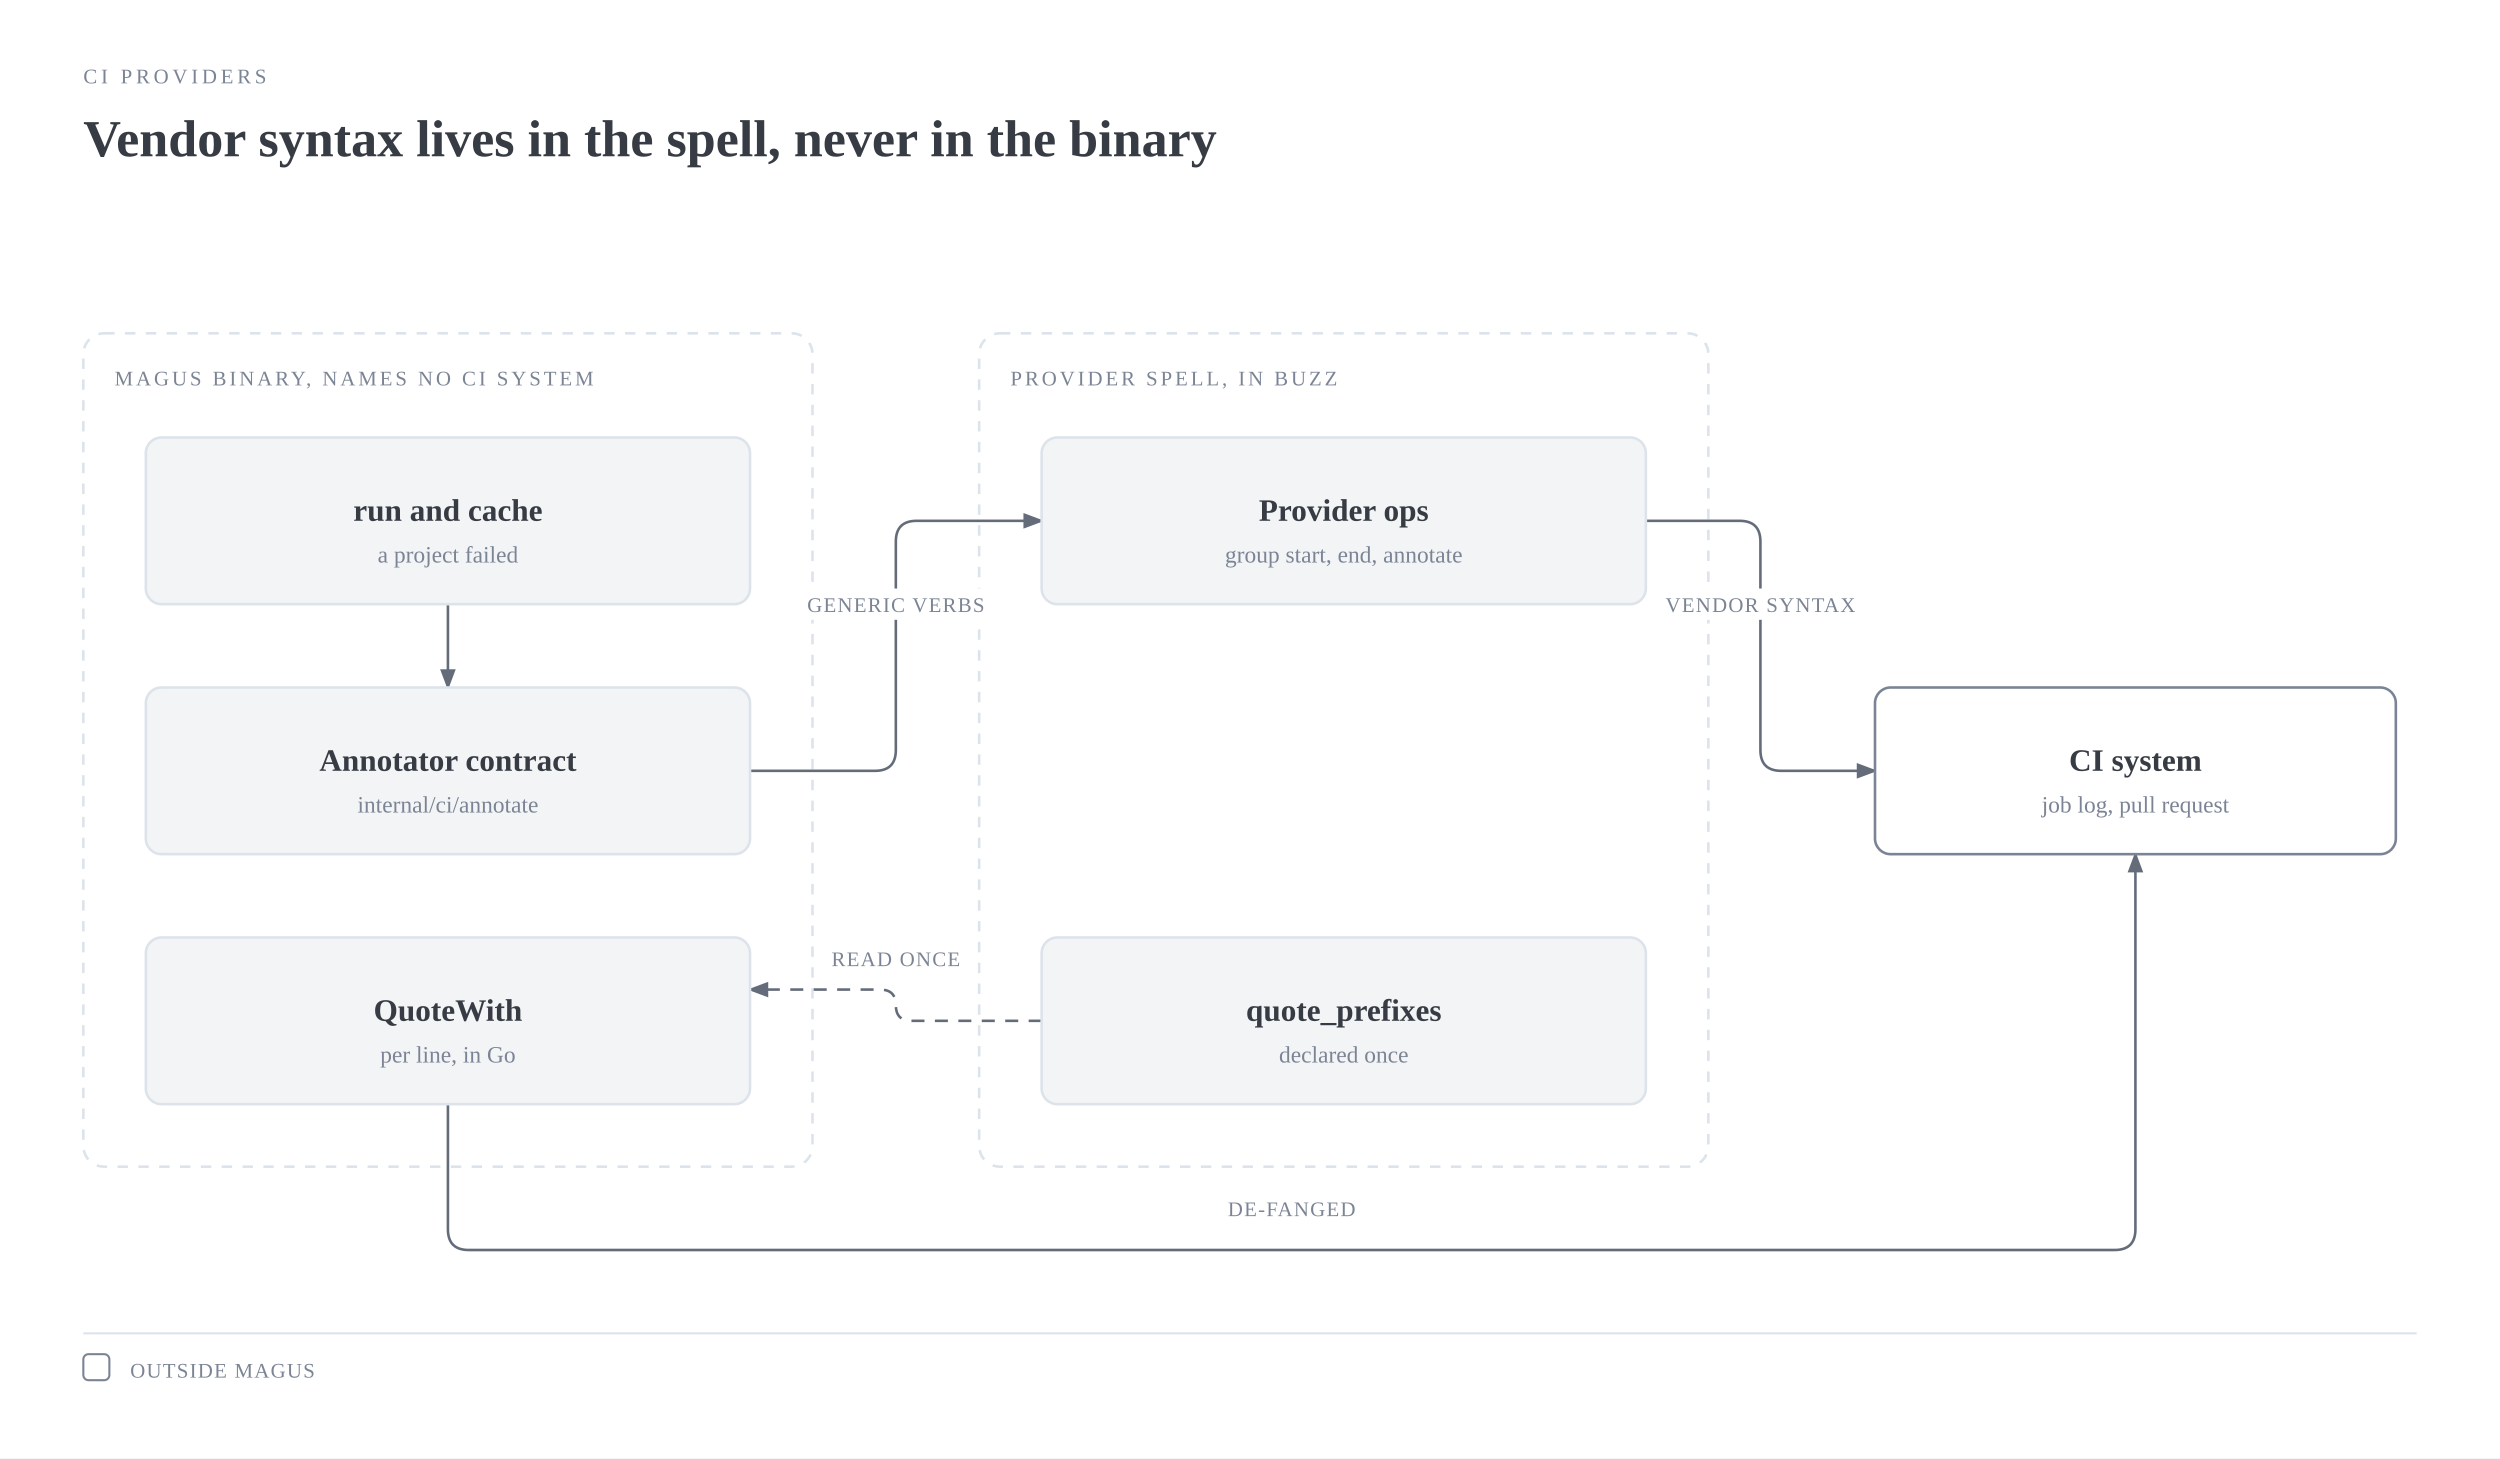
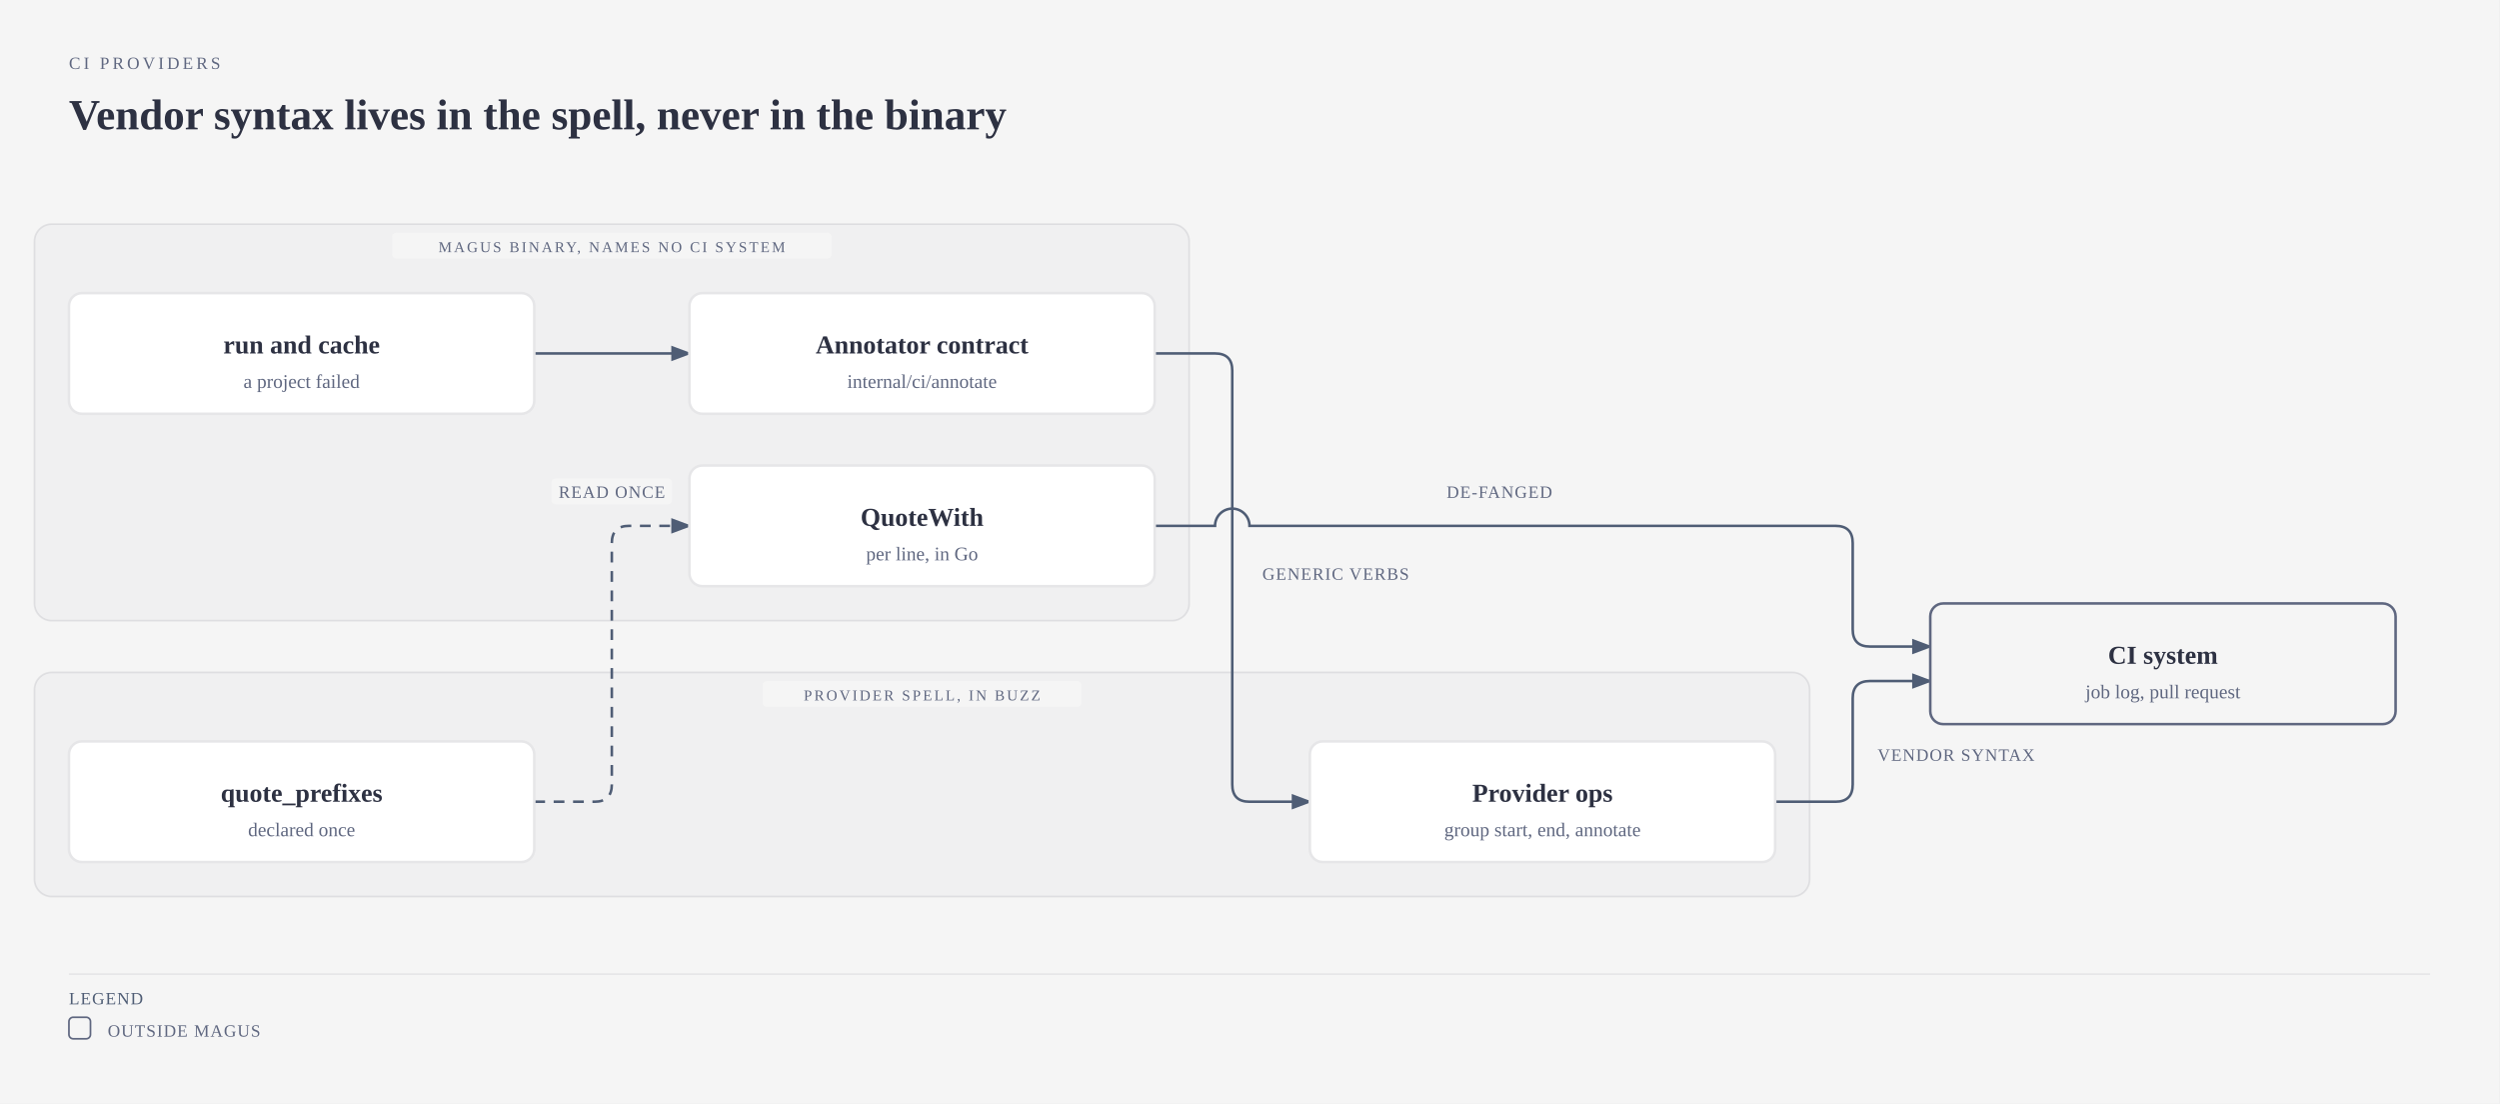
- <svg xmlns="http://www.w3.org/2000/svg" viewBox="0 0 960 560" width="960" height="560" role="img" aria-labelledby="ci-providers-title ci-providers-desc" class="magus-diagram">
+ <svg xmlns="http://www.w3.org/2000/svg" viewBox="0 0 1160 512" width="1160" height="512" role="img" aria-labelledby="ci-providers-title ci-providers-desc" class="magus-diagram">
  <defs>
    <marker id="ci-providers-arrow-default" markerWidth="8" markerHeight="6" refX="7" refY="3" orient="auto">
-       <polygon points="0 0, 8 3, 0 6" fill="#646b79" />
+       <polygon points="0 0, 8 3, 0 6" fill="#4f5d75" />
    </marker>
    <marker id="ci-providers-arrow-accent" markerWidth="8" markerHeight="6" refX="7" refY="3" orient="auto">
-       <polygon points="0 0, 8 3, 0 6" fill="#bc4c00" />
+       <polygon points="0 0, 8 3, 0 6" fill="#eb6c36" />
    </marker>
    <marker id="ci-providers-arrow-link" markerWidth="8" markerHeight="6" refX="7" refY="3" orient="auto">
      <polygon points="0 0, 8 3, 0 6" fill="#2e5aa8" />
    </marker>
  </defs>
-   <rect width="100%" height="100%" fill="#ffffff" />
-   <text x="32" y="32" fill="#7b8495" font-size="8" font-family="var(--pico-font-family-monospace, monospace)" style="font-variant-ligatures:none" letter-spacing="0.18em">CI PROVIDERS</text>
-   <text x="32" y="60" fill="#373c44" font-size="20" font-weight="600" font-family="var(--pico-font-family, sans-serif)">Vendor syntax lives in the spell, never in the binary</text>
+   <rect width="100%" height="100%" fill="#f5f5f5" />
+   <text x="32" y="32" fill="#5f6780" font-size="8" font-family="var(--pico-font-family-monospace, monospace)" style="font-variant-ligatures:none" letter-spacing="0.18em">CI PROVIDERS</text>
+   <text x="32" y="60" fill="#2d3142" font-size="20" font-weight="600" font-family="var(--pico-font-family, sans-serif)">Vendor syntax lives in the spell, never in the binary</text>
  <g transform="translate(0,40)">
-     <rect x="32" y="88" width="280" height="320" rx="8" fill="none" stroke="#dce3eb" stroke-width="1" stroke-dasharray="4,4" />
-     <text x="44" y="108" fill="#7b8495" font-size="8" font-family="var(--pico-font-family-monospace, monospace)" style="font-variant-ligatures:none" letter-spacing="0.14em">MAGUS BINARY, NAMES NO CI SYSTEM</text>
-     <rect x="376" y="88" width="280" height="320" rx="8" fill="none" stroke="#dce3eb" stroke-width="1" stroke-dasharray="4,4" />
-     <text x="388" y="108" fill="#7b8495" font-size="8" font-family="var(--pico-font-family-monospace, monospace)" style="font-variant-ligatures:none" letter-spacing="0.14em">PROVIDER SPELL, IN BUZZ</text>
-     <path d="M 172 192 L 172 224" fill="none" stroke="#646b79" stroke-width="1" marker-end="url(#ci-providers-arrow-default)" />
-     <path d="M 288 256 L 336 256 Q 344 256 344 248 L 344 168 Q 344 160 352 160 L 400 160" fill="none" stroke="#646b79" stroke-width="1" marker-end="url(#ci-providers-arrow-default)" />
-     <path d="M 632 160 L 668 160 Q 676 160 676 168 L 676 248 Q 676 256 684 256 L 720 256" fill="none" stroke="#646b79" stroke-width="1" marker-end="url(#ci-providers-arrow-default)" />
-     <path d="M 400 352 L 350 352 Q 344 352 344 346 L 344 346 Q 344 340 338 340 L 288 340" fill="none" stroke="#646b79" stroke-width="1" stroke-dasharray="5,4" marker-end="url(#ci-providers-arrow-default)" />
-     <path d="M 172 384 L 172 432 Q 172 440 180 440 L 812 440 Q 820 440 820 432 L 820 288" fill="none" stroke="#646b79" stroke-width="1" marker-end="url(#ci-providers-arrow-default)" />
-     <rect x="306" y="186" width="76" height="12" rx="2" fill="#ffffff" />
-     <text x="344" y="195" fill="#7b8495" font-size="8" font-family="var(--pico-font-family-monospace, monospace)" style="font-variant-ligatures:none" text-anchor="middle" letter-spacing="0.06em">GENERIC VERBS</text>
-     <rect x="638" y="186" width="76" height="12" rx="2" fill="#ffffff" />
-     <text x="676" y="195" fill="#7b8495" font-size="8" font-family="var(--pico-font-family-monospace, monospace)" style="font-variant-ligatures:none" text-anchor="middle" letter-spacing="0.06em">VENDOR SYNTAX</text>
-     <rect x="316" y="322" width="56" height="12" rx="2" fill="#ffffff" />
-     <text x="344" y="331" fill="#7b8495" font-size="8" font-family="var(--pico-font-family-monospace, monospace)" style="font-variant-ligatures:none" text-anchor="middle" letter-spacing="0.06em">READ ONCE</text>
-     <rect x="468" y="418" width="56" height="12" rx="2" fill="#ffffff" />
-     <text x="496" y="427" fill="#7b8495" font-size="8" font-family="var(--pico-font-family-monospace, monospace)" style="font-variant-ligatures:none" text-anchor="middle" letter-spacing="0.06em">DE-FANGED</text>
-     <rect x="56" y="128" width="232" height="64" rx="6" fill="#ffffff" />
-     <rect x="56" y="128" width="232" height="64" rx="6" fill="#f3f4f6" stroke="#dce3eb" stroke-width="1" />
-     <text x="172" y="160" fill="#373c44" font-size="12" font-weight="600" font-family="var(--pico-font-family, sans-serif)" text-anchor="middle">run and cache</text>
-     <text x="172" y="176" fill="#7b8495" font-size="9" font-family="var(--pico-font-family-monospace, monospace)" style="font-variant-ligatures:none" text-anchor="middle">a project failed</text>
-     <rect x="56" y="224" width="232" height="64" rx="6" fill="#ffffff" />
-     <rect x="56" y="224" width="232" height="64" rx="6" fill="#f3f4f6" stroke="#dce3eb" stroke-width="1" />
-     <text x="172" y="256" fill="#373c44" font-size="12" font-weight="600" font-family="var(--pico-font-family, sans-serif)" text-anchor="middle">Annotator contract</text>
-     <text x="172" y="272" fill="#7b8495" font-size="9" font-family="var(--pico-font-family-monospace, monospace)" style="font-variant-ligatures:none" text-anchor="middle">internal/ci/annotate</text>
-     <rect x="56" y="320" width="232" height="64" rx="6" fill="#ffffff" />
-     <rect x="56" y="320" width="232" height="64" rx="6" fill="#f3f4f6" stroke="#dce3eb" stroke-width="1" />
-     <text x="172" y="352" fill="#373c44" font-size="12" font-weight="600" font-family="var(--pico-font-family, sans-serif)" text-anchor="middle">QuoteWith</text>
-     <text x="172" y="368" fill="#7b8495" font-size="9" font-family="var(--pico-font-family-monospace, monospace)" style="font-variant-ligatures:none" text-anchor="middle">per line, in Go</text>
-     <rect x="400" y="128" width="232" height="64" rx="6" fill="#ffffff" />
-     <rect x="400" y="128" width="232" height="64" rx="6" fill="#f3f4f6" stroke="#dce3eb" stroke-width="1" />
-     <text x="516" y="160" fill="#373c44" font-size="12" font-weight="600" font-family="var(--pico-font-family, sans-serif)" text-anchor="middle">Provider ops</text>
-     <text x="516" y="176" fill="#7b8495" font-size="9" font-family="var(--pico-font-family-monospace, monospace)" style="font-variant-ligatures:none" text-anchor="middle">group start, end, annotate</text>
-     <rect x="400" y="320" width="232" height="64" rx="6" fill="#ffffff" />
-     <rect x="400" y="320" width="232" height="64" rx="6" fill="#f3f4f6" stroke="#dce3eb" stroke-width="1" />
-     <text x="516" y="352" fill="#373c44" font-size="12" font-weight="600" font-family="var(--pico-font-family, sans-serif)" text-anchor="middle">quote_prefixes</text>
-     <text x="516" y="368" fill="#7b8495" font-size="9" font-family="var(--pico-font-family-monospace, monospace)" style="font-variant-ligatures:none" text-anchor="middle">declared once</text>
-     <rect x="720" y="224" width="200" height="64" rx="6" fill="#ffffff" />
-     <rect x="720" y="224" width="200" height="64" rx="6" fill="#ffffff" stroke="#7b8495" stroke-width="1" />
-     <text x="820" y="256" fill="#373c44" font-size="12" font-weight="600" font-family="var(--pico-font-family, sans-serif)" text-anchor="middle">CI system</text>
-     <text x="820" y="272" fill="#7b8495" font-size="9" font-family="var(--pico-font-family-monospace, monospace)" style="font-variant-ligatures:none" text-anchor="middle">job log, pull request</text>
-     <line x1="32" y1="472" x2="928" y2="472" stroke="#dce3eb" stroke-width="0.8" />
-     <rect x="32" y="480" width="10" height="10" rx="2" fill="#ffffff" stroke="#7b8495" stroke-width="0.8" />
-     <text x="50" y="489" fill="#7b8495" font-size="8" font-family="var(--pico-font-family-monospace, monospace)" style="font-variant-ligatures:none" letter-spacing="0.06em">OUTSIDE MAGUS</text>
+     <rect x="16" y="64" width="536" height="184" rx="8" fill="#2d3142" fill-opacity="0.02" stroke="#2d3142" stroke-opacity="0.1" stroke-width="0.8" />
+     <rect x="182" y="68" width="204" height="12" rx="2" fill="#f5f5f5" />
+     <text x="284" y="77" fill="#5f6780" font-size="7" font-family="var(--pico-font-family-monospace, monospace)" style="font-variant-ligatures:none" text-anchor="middle" letter-spacing="0.14em">MAGUS BINARY, NAMES NO CI SYSTEM</text>
+     <rect x="16" y="272" width="824" height="104" rx="8" fill="#2d3142" fill-opacity="0.02" stroke="#2d3142" stroke-opacity="0.1" stroke-width="0.8" />
+     <rect x="354" y="276" width="148" height="12" rx="2" fill="#f5f5f5" />
+     <text x="428" y="285" fill="#5f6780" font-size="7" font-family="var(--pico-font-family-monospace, monospace)" style="font-variant-ligatures:none" text-anchor="middle" letter-spacing="0.14em">PROVIDER SPELL, IN BUZZ</text>
+     <path data-edge="external:run and cache-&gt;internal/ci/annotate" id="ci-providers-edge-external_3arun_20and_20cache-internal_2fci_2fannotate" d="M 248 124 L 320 124" fill="none" stroke="#4f5d75" stroke-width="1.2" marker-end="url(#ci-providers-arrow-default)" />
+     <path data-edge="internal/ci/annotate-&gt;external:Provider ops" id="ci-providers-edge-internal_2fci_2fannotate-external_3aProvider_20ops" d="M 536 124 L 564 124 Q 572 124 572 132 L 572 324 Q 572 332 580 332 L 608 332" fill="none" stroke="#4f5d75" stroke-width="1.2" marker-end="url(#ci-providers-arrow-default)" />
+     <path data-edge="internal/ci-&gt;external:CI system" id="ci-providers-edge-internal_2fci-external_3aCI_20system" d="M 536 204 L 564 204 A 8 8 0 0 1 580 204 L 852 204 Q 860 204 860 212 L 860 252 Q 860 260 868 260 L 896 260" fill="none" stroke="#4f5d75" stroke-width="1.2" marker-end="url(#ci-providers-arrow-default)" />
+     <path data-edge="external:Provider ops-&gt;external:CI system" id="ci-providers-edge-external_3aProvider_20ops-external_3aCI_20system" d="M 824 332 L 852 332 Q 860 332 860 324 L 860 284 Q 860 276 868 276 L 896 276" fill="none" stroke="#4f5d75" stroke-width="1.2" marker-end="url(#ci-providers-arrow-default)" />
+     <path data-edge="external:quote_prefixes-&gt;internal/ci" id="ci-providers-edge-external_3aquote_prefixes-internal_2fci" d="M 248 332 L 276 332 Q 284 332 284 324 L 284 212 Q 284 204 292 204 L 320 204" fill="none" stroke="#4f5d75" stroke-width="1.2" stroke-dasharray="5,4" marker-end="url(#ci-providers-arrow-default)" />
+     <rect x="582" y="220" width="76" height="12" rx="2" fill="#f5f5f5" />
+     <text x="620" y="229" fill="#5f6780" font-size="8" font-family="var(--pico-font-family-monospace, monospace)" style="font-variant-ligatures:none" text-anchor="middle" letter-spacing="0.06em">GENERIC VERBS</text>
+     <rect x="668" y="182" width="56" height="12" rx="2" fill="#f5f5f5" />
+     <text x="696" y="191" fill="#5f6780" font-size="8" font-family="var(--pico-font-family-monospace, monospace)" style="font-variant-ligatures:none" text-anchor="middle" letter-spacing="0.06em">DE-FANGED</text>
+     <rect x="870" y="304" width="76" height="12" rx="2" fill="#f5f5f5" />
+     <text x="908" y="313" fill="#5f6780" font-size="8" font-family="var(--pico-font-family-monospace, monospace)" style="font-variant-ligatures:none" text-anchor="middle" letter-spacing="0.06em">VENDOR SYNTAX</text>
+     <rect x="256" y="182" width="56" height="12" rx="2" fill="#f5f5f5" />
+     <text x="284" y="191" fill="#5f6780" font-size="8" font-family="var(--pico-font-family-monospace, monospace)" style="font-variant-ligatures:none" text-anchor="middle" letter-spacing="0.06em">READ ONCE</text>
+     <g data-node="external:run and cache">
+       <rect x="32" y="96" width="216" height="56" rx="6" fill="#f5f5f5" />
+       <rect x="32" y="96" width="216" height="56" rx="6" fill="#ffffff" stroke="#e6e6e8" stroke-width="1.2" />
+       <text x="140" y="124" fill="#2d3142" font-size="12" font-weight="600" font-family="var(--pico-font-family, sans-serif)" text-anchor="middle">run and cache</text>
+       <text x="140" y="140" fill="#5f6780" font-size="9" font-family="var(--pico-font-family-monospace, monospace)" style="font-variant-ligatures:none" text-anchor="middle">a project failed</text>
+     </g>
+     <g data-node="internal/ci/annotate" data-anchor="internal/ci/annotate">
+       <rect x="320" y="96" width="216" height="56" rx="6" fill="#f5f5f5" />
+       <rect x="320" y="96" width="216" height="56" rx="6" fill="#ffffff" stroke="#e6e6e8" stroke-width="1.2" />
+       <text x="428" y="124" fill="#2d3142" font-size="12" font-weight="600" font-family="var(--pico-font-family, sans-serif)" text-anchor="middle">Annotator contract</text>
+       <text x="428" y="140" fill="#5f6780" font-size="9" font-family="var(--pico-font-family-monospace, monospace)" style="font-variant-ligatures:none" text-anchor="middle">internal/ci/annotate</text>
+     </g>
+     <g data-node="internal/ci" data-anchor="internal/ci">
+       <rect x="320" y="176" width="216" height="56" rx="6" fill="#f5f5f5" />
+       <rect x="320" y="176" width="216" height="56" rx="6" fill="#ffffff" stroke="#e6e6e8" stroke-width="1.2" />
+       <text x="428" y="204" fill="#2d3142" font-size="12" font-weight="600" font-family="var(--pico-font-family, sans-serif)" text-anchor="middle">QuoteWith</text>
+       <text x="428" y="220" fill="#5f6780" font-size="9" font-family="var(--pico-font-family-monospace, monospace)" style="font-variant-ligatures:none" text-anchor="middle">per line, in Go</text>
+     </g>
+     <g data-node="external:Provider ops">
+       <rect x="608" y="304" width="216" height="56" rx="6" fill="#f5f5f5" />
+       <rect x="608" y="304" width="216" height="56" rx="6" fill="#ffffff" stroke="#e6e6e8" stroke-width="1.2" />
+       <text x="716" y="332" fill="#2d3142" font-size="12" font-weight="600" font-family="var(--pico-font-family, sans-serif)" text-anchor="middle">Provider ops</text>
+       <text x="716" y="348" fill="#5f6780" font-size="9" font-family="var(--pico-font-family-monospace, monospace)" style="font-variant-ligatures:none" text-anchor="middle">group start, end, annotate</text>
+     </g>
+     <g data-node="external:quote_prefixes">
+       <rect x="32" y="304" width="216" height="56" rx="6" fill="#f5f5f5" />
+       <rect x="32" y="304" width="216" height="56" rx="6" fill="#ffffff" stroke="#e6e6e8" stroke-width="1.2" />
+       <text x="140" y="332" fill="#2d3142" font-size="12" font-weight="600" font-family="var(--pico-font-family, sans-serif)" text-anchor="middle">quote_prefixes</text>
+       <text x="140" y="348" fill="#5f6780" font-size="9" font-family="var(--pico-font-family-monospace, monospace)" style="font-variant-ligatures:none" text-anchor="middle">declared once</text>
+     </g>
+     <g data-node="external:CI system">
+       <rect x="896" y="240" width="216" height="56" rx="6" fill="#f5f5f5" />
+       <rect x="896" y="240" width="216" height="56" rx="6" fill="#f5f5f5" stroke="#5f6780" stroke-width="1.2" />
+       <text x="1004" y="268" fill="#2d3142" font-size="12" font-weight="600" font-family="var(--pico-font-family, sans-serif)" text-anchor="middle">CI system</text>
+       <text x="1004" y="284" fill="#5f6780" font-size="9" font-family="var(--pico-font-family-monospace, monospace)" style="font-variant-ligatures:none" text-anchor="middle">job log, pull request</text>
+     </g>
+     <line x1="32" y1="412" x2="1128" y2="412" stroke="#e6e6e8" stroke-width="0.8" />
+     <text x="32" y="426" fill="#4f5d75" font-size="8" font-family="var(--pico-font-family-monospace, monospace)" style="font-variant-ligatures:none" letter-spacing="0.06em">LEGEND</text>
+     <rect x="32" y="432" width="10" height="10" rx="2" fill="#f5f5f5" stroke="#5f6780" stroke-width="0.8" />
+     <text x="50" y="441" fill="#5f6780" font-size="8" font-family="var(--pico-font-family-monospace, monospace)" style="font-variant-ligatures:none" letter-spacing="0.06em">OUTSIDE MAGUS</text>
  </g>
</svg>
